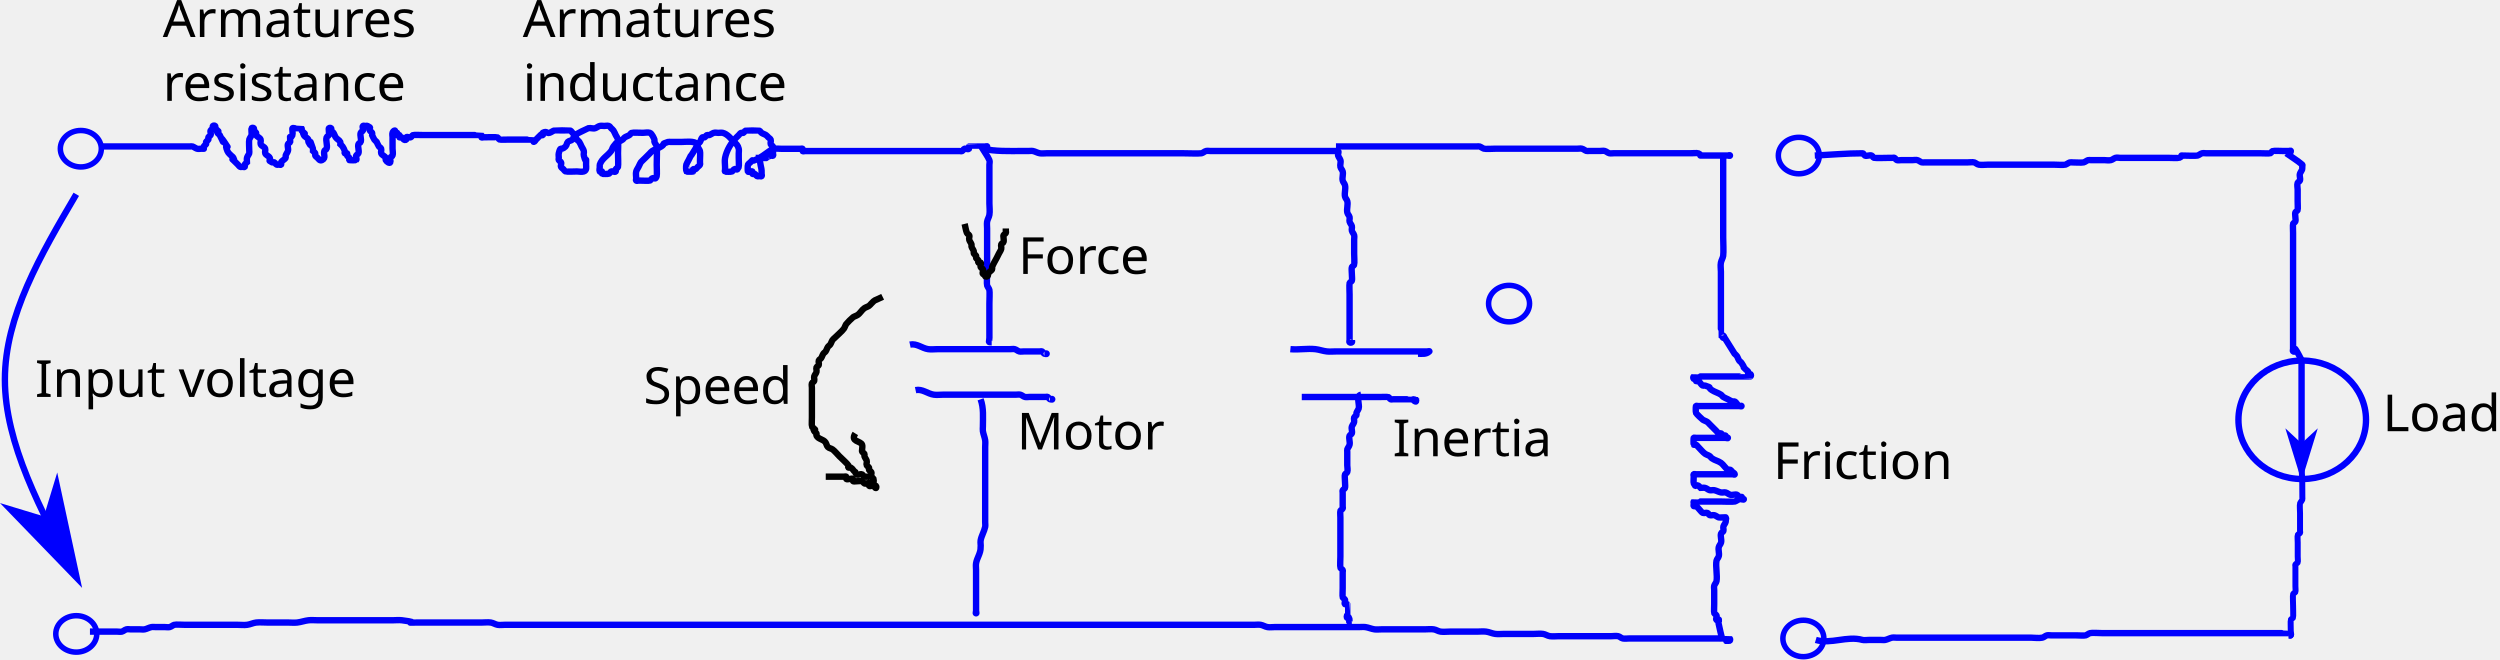
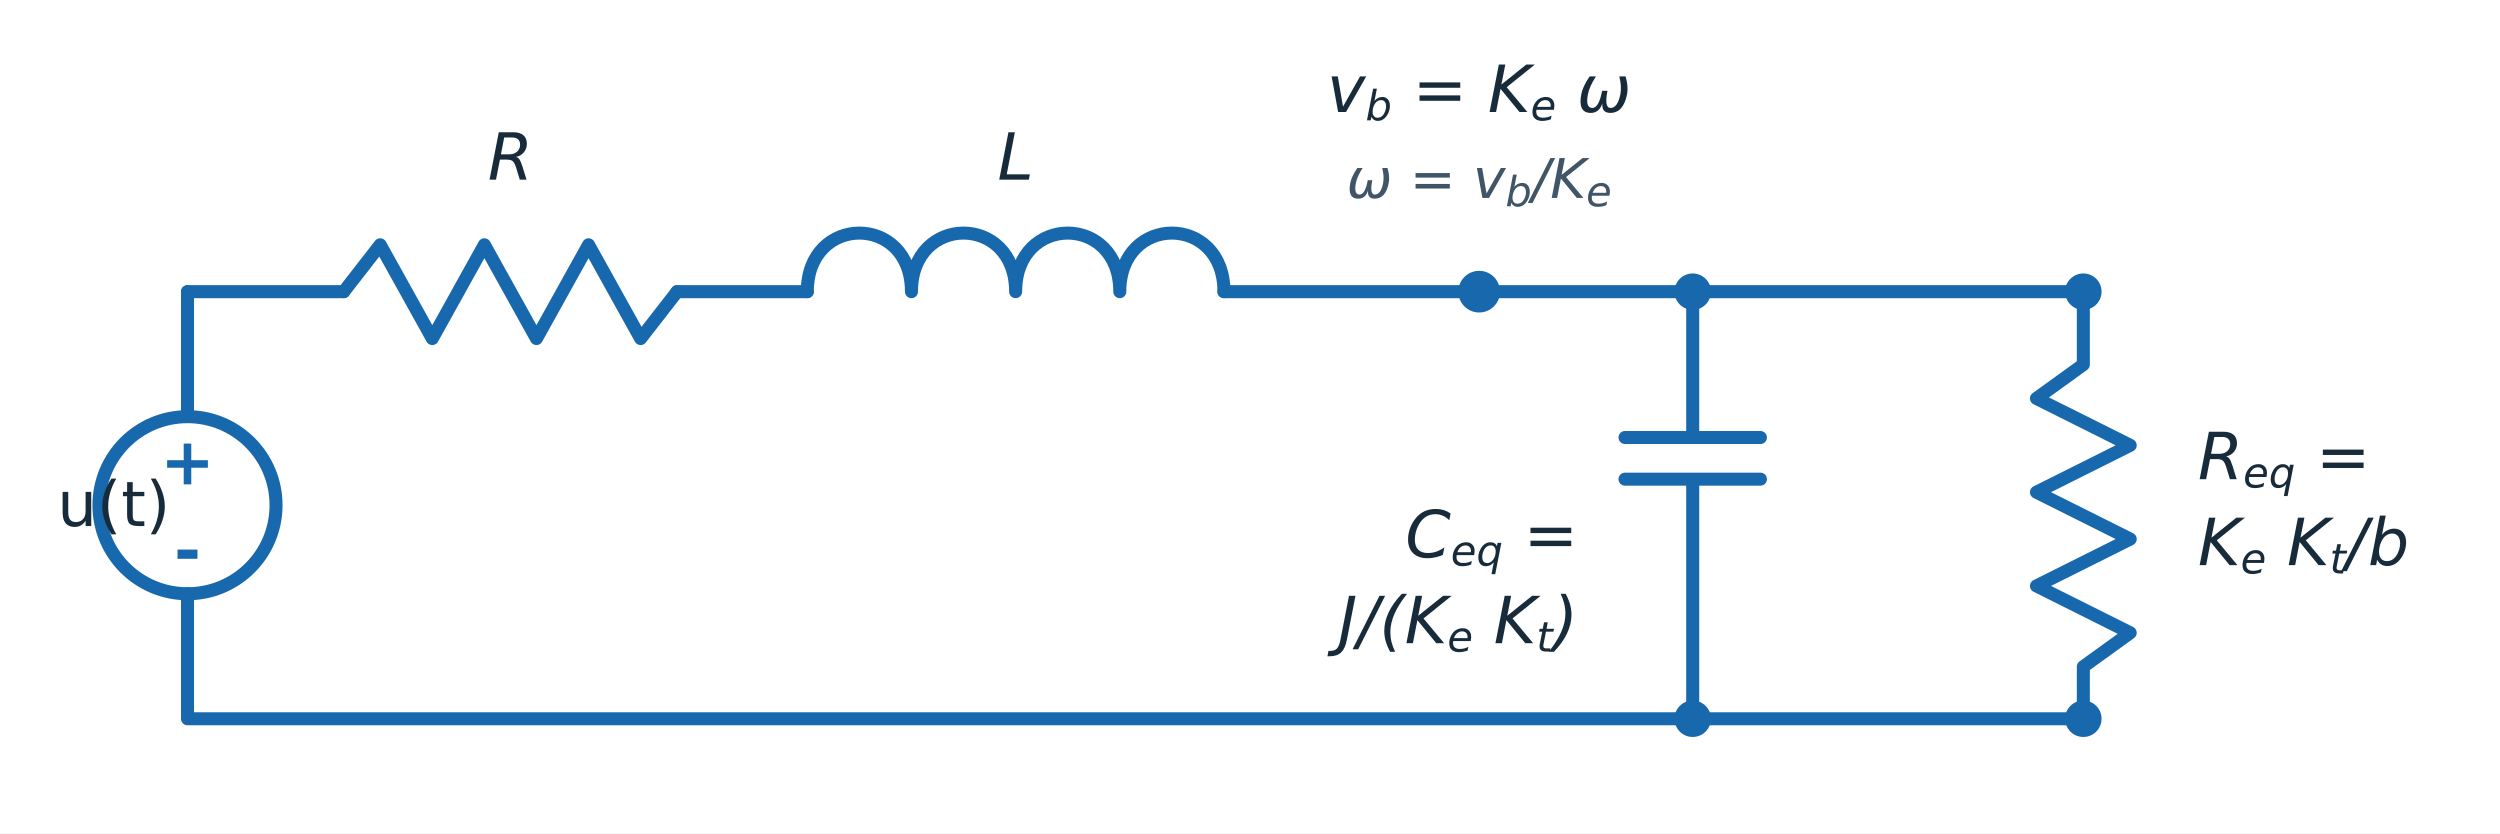
- <svg xmlns="http://www.w3.org/2000/svg" width="103.707mm" height="27.356mm" viewBox="0 0 103.707 27.356" version="1.1" id="svg8">
-   <defs id="defs2">
-     <marker orient="auto" refY="0" refX="0" id="Arrow1Mend" style="overflow:visible">
-       <path id="path8194" d="M 0,0 5,-5 -12.5,0 5,5 Z" style="fill:#0000fe;fill-opacity:1;fill-rule:evenodd;stroke:#0000fe;stroke-width:1pt;stroke-opacity:1" transform="matrix(-0.4,0,0,-0.4,-4,0)" />
-     </marker>
-     <marker style="overflow:visible" id="marker8948" refX="0" refY="0" orient="auto">
-       <path transform="matrix(-0.8,0,0,-0.8,-10,0)" style="fill:#0000fe;fill-opacity:1;fill-rule:evenodd;stroke:#0000fe;stroke-width:1pt;stroke-opacity:1" d="M 0,0 5,-5 -12.5,0 5,5 Z" id="path8946" />
-     </marker>
-     <marker orient="auto" refY="0" refX="0" id="Arrow1Lend" style="overflow:visible">
-       <path id="path8188" d="M 0,0 5,-5 -12.5,0 5,5 Z" style="fill:#0000fe;fill-opacity:1;fill-rule:evenodd;stroke:#0000fe;stroke-width:1pt;stroke-opacity:1" transform="matrix(-0.8,0,0,-0.8,-10,0)" />
-     </marker>
-     <clipPath id="clipPath833" clipPathUnits="userSpaceOnUse">
-       <path id="path831" d="M 0,0 H 595 V 841 H 0 Z" />
-     </clipPath>
+ <svg xmlns="http://www.w3.org/2000/svg" width="144mm" height="48mm" viewBox="0 0 960 320" version="1.1">
+   <defs>
+     <style>
+       .background { fill: #ffffff; }
+       .circuit {
+         fill: none;
+         stroke: #1768ac;
+         stroke-width: 5;
+         stroke-linecap: round;
+         stroke-linejoin: round;
+       }
+       .terminal {
+         fill: #ffffff;
+         stroke: #1768ac;
+         stroke-width: 5;
+       }
+       .junction { fill: #1768ac; }
+       .label {
+         fill: #172b3a;
+         font-family: "DejaVu Sans", "Liberation Sans", sans-serif;
+         font-size: 24px;
+         font-weight: 500;
+       }
+       .component-label {
+         fill: #172b3a;
+         font-family: "DejaVu Sans", "Liberation Sans", sans-serif;
+         font-size: 25px;
+         font-style: italic;
+         font-weight: 500;
+       }
+       .relation {
+         fill: #405568;
+         font-family: "DejaVu Sans", "Liberation Sans", sans-serif;
+         font-size: 21px;
+         font-style: italic;
+       }
+       .subscript { font-size: 16px; }
+       .polarity {
+         fill: #1768ac;
+         font-family: "DejaVu Sans", "Liberation Sans", sans-serif;
+         font-size: 25px;
+         font-weight: 600;
+       }
+     </style>
  </defs>
-   <g id="layer1" transform="translate(-75.36098,-57.80855)">
-     <path style="fill:none;stroke:#0000fa;stroke-width:0.265px;stroke-linecap:butt;stroke-linejoin:miter;stroke-opacity:1" d="m 79.469,63.883 c 0.945,0 1.89,0 2.835,0 0.252,0 0.504,0 0.756,0 0.063,0 0.126,0 0.189,0 0.032,0 0.065,-0.01 0.094,0 0.067,0.022 0.122,0.072 0.189,0.094 0.06,0.02 0.126,0 0.189,0 0.189,0 0.032,0.032 0.094,-0.094 0.02,-0.04 0.075,-0.055 0.095,-0.095 0.014,-0.028 -0.014,-0.066 0,-0.094 0.02,-0.04 0.075,-0.055 0.094,-0.094 0.014,-0.028 -0.014,-0.066 0,-0.095 0.02,-0.04 0.075,-0.055 0.094,-0.094 0.028,-0.056 -0.028,-0.133 0,-0.189 0.02,-0.04 0.075,-0.055 0.095,-0.095 0.014,-0.028 -0.022,-0.072 0,-0.094 0.022,-0.022 0.072,-0.022 0.094,0 0.022,0.022 -0.014,0.066 0,0.094 0.313,0.313 -0.045,-0.089 0.094,0.189 0.02,0.04 0.07,0.057 0.094,0.094 0.343,0.685 -0.1,-0.149 0.189,0.283 0.318,0.477 7.93e-4,0.002 0.094,0.283 0.057,0.172 0.081,0.175 0.189,0.283 0.032,0.032 0.075,0.055 0.094,0.094 0.139,0.278 -0.219,-0.124 0.094,0.189 0.032,0.032 0.063,0.063 0.095,0.094 0.032,0.032 0.055,0.075 0.094,0.094 0.028,0.014 0.063,0 0.094,0 0.032,0 0.072,0.022 0.095,0 0.022,-0.022 -0.014,-0.066 0,-0.094 0.02,-0.04 0.063,-0.063 0.094,-0.094 0,-0.063 -0.015,-0.128 0,-0.189 0.017,-0.068 0.072,-0.122 0.094,-0.189 0.01,-0.03 0,-0.063 0,-0.094 0,-0.077 -0.02,-0.411 0,-0.472 0.022,-0.067 0.072,-0.122 0.094,-0.189 0.012,-0.037 -0.015,-0.269 0,-0.283 0.022,-0.022 0.072,-0.022 0.095,0 0.022,0.022 -0.014,0.066 0,0.095 0.02,0.04 0.075,0.055 0.094,0.094 0.014,0.028 -0.014,0.066 0,0.094 0.04,0.08 0.161,0.104 0.189,0.189 0.02,0.06 -0.02,0.129 0,0.189 0.028,0.085 0.161,0.104 0.189,0.189 0.02,0.06 -0.02,0.129 0,0.189 0.028,0.085 0.149,0.109 0.189,0.189 0.065,0.13 -0.114,0.085 0.094,0.189 0.028,0.014 0.066,-0.014 0.094,0 0.04,0.02 0.055,0.075 0.095,0.094 0.028,0.014 0.063,0 0.094,0 0.032,0 0.072,0.022 0.094,0 0.022,-0.022 -0.014,-0.066 0,-0.094 0.04,-0.08 0.149,-0.109 0.189,-0.189 0.014,-0.028 -0.01,-0.065 0,-0.094 0.022,-0.067 0.072,-0.122 0.094,-0.189 0.03,-0.09 -0.03,-0.194 0,-0.283 0.014,-0.042 0.08,-0.052 0.094,-0.094 0,-0.43 -0.045,-0.005 0.095,-0.283 0.019,-0.037 -0.019,-0.264 0,-0.283 0.022,-0.022 0.063,0 0.094,0 0.023,0 0.28,-0.003 0.283,0 0.022,0.022 -0.014,0.066 0,0.095 0.313,0.313 -0.045,-0.089 0.094,0.189 0.04,0.08 0.149,0.109 0.189,0.189 0.014,0.028 -0.014,0.066 0,0.094 0.216,0.432 -0.039,-0.401 0.189,0.283 0.01,0.03 0,0.063 0,0.094 0.032,0.032 0.075,0.055 0.094,0.094 0.014,0.028 -0.014,0.066 0,0.095 0.02,0.04 0.063,0.063 0.095,0.094 0.051,0.051 0.096,0.141 0.189,0.094 0.18,-0.09 0.046,-0.231 0.095,-0.378 0.014,-0.042 0.08,-0.052 0.094,-0.094 0.047,-0.142 -0.047,-0.331 0,-0.472 0.014,-0.042 0.075,-0.055 0.094,-0.094 0.019,-0.037 -0.019,-0.264 0,-0.283 0.022,-0.022 0.072,-0.022 0.094,0 0.022,0.022 -0.014,0.066 0,0.095 0.02,0.04 0.07,0.057 0.095,0.094 0.039,0.059 0.055,0.13 0.094,0.189 0.049,0.074 0.149,0.109 0.189,0.189 0.014,0.028 0,0.063 0,0.094 0.032,0.032 0.07,0.057 0.094,0.095 0.039,0.059 0.072,0.122 0.094,0.189 0.01,0.03 -0.022,0.072 0,0.094 0.022,0.022 0.072,-0.022 0.094,0 0.022,0.022 -0.014,0.066 0,0.095 0.02,0.04 0.075,0.055 0.095,0.094 0.014,0.028 -0.022,0.072 0,0.094 0.009,0.009 0.274,0.009 0.283,0 0.045,-0.045 -0.028,-0.133 0,-0.189 0.02,-0.04 0.08,-0.052 0.094,-0.095 0.04,-0.12 -0.04,-0.258 0,-0.378 0.014,-0.042 0.08,-0.052 0.094,-0.094 0.04,-0.12 -0.04,-0.258 0,-0.378 0.014,-0.042 0.075,-0.055 0.094,-0.094 0.028,-0.056 -0.045,-0.144 0,-0.189 0.022,-0.022 0.063,0 0.095,0 0.032,0 0.066,-0.014 0.094,0 0.209,0.104 0.029,0.059 0.094,0.189 0.02,0.04 0.075,0.055 0.095,0.094 0.014,0.028 0,0.063 0,0.094 0.032,0.063 0.055,0.13 0.094,0.189 0.025,0.037 0.063,0.063 0.094,0.094 0.032,0.063 0.055,0.13 0.094,0.189 0.025,0.037 0.08,0.052 0.095,0.094 0.02,0.06 -0.02,0.129 0,0.189 0.028,0.085 0.149,0.109 0.189,0.189 0.014,0.028 -0.014,0.066 0,0.094 0.032,0.063 0.157,0.157 0.189,0.095 0.028,-0.056 -0.02,-0.129 0,-0.189 0.014,-0.042 0.08,-0.052 0.094,-0.094 0.03,-0.09 0,-0.189 0,-0.283 0,-0.157 0,-0.315 0,-0.472 0,-0.063 -0.02,-0.129 0,-0.189 0.014,-0.042 0.05,-0.094 0.094,-0.094 0.032,0 -0.022,0.072 0,0.094 0.022,0.022 0.072,-0.022 0.095,0 0.022,0.022 -0.022,0.072 0,0.094 0.022,0.022 0.072,-0.022 0.094,0 0.022,0.022 -0.022,0.072 0,0.094 0.022,0.022 0.066,-0.014 0.094,0 0.025,0.012 0.115,0.168 0.189,0.095 0.022,-0.022 -0.022,-0.072 0,-0.095 0.045,-0.045 0.133,0.028 0.189,0 0.04,-0.02 0.055,-0.075 0.095,-0.094 0.021,-0.011 0.356,0 0.378,0 0.22,0 0.441,0 0.661,0 0.504,0 1.008,0 1.512,0 0.023,0 0.28,-0.003 0.283,0 0.022,0.022 -0.022,0.072 0,0.094 0.022,0.022 0.063,0 0.095,0 0.067,0 0.543,-0.012 0.567,0 0.04,0.02 0.055,0.075 0.095,0.095 0.025,0.012 0.329,0 0.378,0 0.252,0 0.504,0 0.756,0 0.023,0 0.28,-0.003 0.283,0 0.022,0.022 -0.032,0.094 0,0.094 0.045,0 0.063,-0.063 0.094,-0.094 0.032,-0.032 0.063,-0.063 0.094,-0.095 0.032,-0.032 0.063,-0.063 0.095,-0.094 0.032,0 0.072,0.022 0.094,0 0.022,-0.022 -0.028,-0.08 0,-0.094 0.189,-0.094 0.142,0.047 0.283,0 0.067,-0.022 0.122,-0.072 0.189,-0.094 0.008,-0.003 0.64,-0.007 0.661,0 0.042,0.014 0.063,0.063 0.095,0.094 0.032,0.032 0.07,0.057 0.094,0.094 0.039,0.059 0.055,0.13 0.094,0.189 0.025,0.037 0.07,0.057 0.095,0.094 0.039,0.059 0.063,0.126 0.094,0.189 0.032,0.063 0.077,0.121 0.094,0.189 0.015,0.061 -0.015,0.128 0,0.189 0.123,0.491 0.094,-0.101 0.094,0.378 0,0.1 0.04,0.239 -0.094,0.283 -0.09,0.03 -0.189,0 -0.283,0 -0.054,0 -0.438,0.017 -0.472,0 -0.04,-0.02 -0.063,-0.063 -0.094,-0.095 -0.032,-0.032 -0.075,-0.055 -0.095,-0.094 -0.028,-0.056 0.028,-0.133 0,-0.189 -0.02,-0.04 -0.075,-0.055 -0.094,-0.095 -0.014,-0.028 0,-0.063 0,-0.094 0,-0.063 -0.015,-0.128 0,-0.189 0.084,-0.336 0.073,-0.073 0.283,-0.283 0.05,-0.05 0.045,-0.139 0.094,-0.189 0.05,-0.05 0.139,-0.045 0.189,-0.094 0.05,-0.05 0.045,-0.139 0.094,-0.189 0.019,-0.019 0.533,-0.275 0.567,-0.283 0.092,-0.023 0.194,0.03 0.283,0 0.067,-0.022 0.121,-0.077 0.189,-0.094 0.061,-0.015 0.126,0 0.189,0 0.063,0 0.129,-0.02 0.189,0 0.042,0.014 0.063,0.063 0.095,0.094 0.032,0.032 0.07,0.057 0.095,0.095 0.039,0.059 0.063,0.126 0.095,0.189 0.032,0.063 0.077,0.121 0.095,0.189 0.019,0.074 0,0.469 0,0.567 0,0.08 0.017,0.515 0,0.567 -0.014,0.042 -0.075,0.055 -0.095,0.094 -0.014,0.028 0.022,0.072 0,0.095 -0.044,0.045 -0.133,-0.028 -0.189,0 -0.04,0.02 -0.055,0.075 -0.095,0.094 -0.019,0.01 -0.27,0.013 -0.283,0 -0.022,-0.022 0.022,-0.072 0,-0.094 -0.022,-0.022 -0.08,0.028 -0.095,0 -0.028,-0.056 0,-0.126 0,-0.189 0,-0.032 -0.01,-0.065 0,-0.094 0.086,-0.259 0.318,-0.361 0.472,-0.567 0.042,-0.056 0.052,-0.133 0.095,-0.189 0.204,-0.272 0.137,-0.123 0.378,-0.283 0.037,-0.025 0.057,-0.07 0.095,-0.095 0.059,-0.039 0.13,-0.055 0.189,-0.094 0.037,-0.025 0.055,-0.075 0.095,-0.094 0.03,-0.015 0.388,0 0.472,0 0.095,0 0.194,-0.03 0.283,0 0.081,0.027 0.175,0.24 0.189,0.283 0.01,0.03 -0.01,0.065 0,0.094 0.022,0.067 0.081,0.12 0.095,0.189 0.018,0.092 0,0.644 0,0.756 0,0.053 0.014,0.429 0,0.472 -0.063,0.188 -0.088,0.044 -0.189,0.095 -0.04,0.02 -0.055,0.075 -0.095,0.094 -0.029,0.014 -0.313,0 -0.378,0 -0.032,0 -0.063,0 -0.095,0 -0.032,0 -0.072,0.022 -0.095,0 -0.022,-0.022 0,-0.063 0,-0.094 0,-0.095 -0.023,-0.192 0,-0.283 0.017,-0.068 0.063,-0.126 0.095,-0.189 0.134,-0.269 0.045,-0.139 0.283,-0.378 0.063,-0.063 0.126,-0.126 0.189,-0.189 0.032,-0.032 0.057,-0.07 0.095,-0.094 0.117,-0.078 0.261,-0.111 0.378,-0.189 0.216,-0.144 -0.059,-0.075 0.283,-0.189 0.03,-0.01 0.063,0 0.095,0 0.157,0 0.315,0 0.472,0 0.186,0 0.513,-0.054 0.661,0.094 0.022,0.022 -0.01,0.065 0,0.095 0.022,0.067 0.072,0.122 0.095,0.189 0.018,0.055 0,0.296 0,0.378 0,0.032 0,0.063 0,0.095 0,0.032 0.014,0.066 0,0.094 -0.02,0.04 -0.063,0.063 -0.095,0.094 -0.032,0.032 -0.055,0.075 -0.095,0.094 -0.028,0.014 -0.072,-0.022 -0.095,0 -0.022,0.022 0.022,0.072 0,0.095 -0.009,0.009 -0.274,0.009 -0.283,0 -0.008,-0.008 -0.016,-0.237 0,-0.283 0.022,-0.067 0.063,-0.126 0.095,-0.189 0.216,-0.432 -0.059,0.098 0.283,-0.472 0.036,-0.06 0.055,-0.13 0.095,-0.189 0.025,-0.037 0.07,-0.057 0.095,-0.094 0.039,-0.059 0.045,-0.139 0.095,-0.189 0.022,-0.022 0.066,0.014 0.095,0 0.04,-0.02 0.055,-0.075 0.095,-0.094 0.028,-0.014 0.065,0.01 0.095,0 0.067,-0.022 0.122,-0.072 0.189,-0.094 0.06,-0.02 0.126,0 0.189,0 0.063,0 0.128,-0.015 0.189,0 0.195,0.049 0.34,0.245 0.472,0.378 0.096,0.096 0.151,0.131 0.189,0.283 0.015,0.061 0,0.126 0,0.189 0,0.063 0,0.126 0,0.189 0,0.065 0.014,0.349 0,0.378 -0.104,0.209 -0.059,0.029 -0.189,0.094 -0.04,0.02 -0.055,0.075 -0.095,0.095 -0.019,0.01 -0.27,0.013 -0.283,0 -0.022,-0.022 0,-0.063 0,-0.095 0,-0.032 0,-0.063 0,-0.094 0,-0.126 -0.025,-0.254 0,-0.378 0.063,-0.313 0.25,-0.628 0.472,-0.85 0.032,-0.032 0.063,-0.063 0.095,-0.094 0.032,-0.032 0.055,-0.075 0.095,-0.094 0.028,-0.014 0.066,0.014 0.095,0 0.04,-0.02 0.052,-0.08 0.095,-0.094 0.018,-0.006 0.549,-0.006 0.567,0 0.042,0.014 0.057,0.07 0.095,0.094 0.059,0.039 0.13,0.055 0.189,0.094 0.037,0.025 0.063,0.063 0.095,0.094 0.032,0.032 0.08,0.052 0.095,0.095 0.02,0.06 -0.02,0.129 0,0.189 0.014,0.042 0.075,0.055 0.095,0.095 0.014,0.029 0,0.241 0,0.283 0,0.032 0.022,0.072 0,0.095 -0.022,0.022 -0.065,-0.01 -0.095,0 -0.41,0.137 0.065,0.094 -0.472,0.094 0.1,0.598 0.095,0.375 0.095,0.661 0,0.032 0.022,0.072 0,0.094 -0.022,0.022 -0.063,0 -0.095,0 -0.032,0 -0.066,0.014 -0.095,0 -0.04,-0.02 -0.055,-0.075 -0.095,-0.094 -0.028,-0.014 -0.072,0.022 -0.095,0 -0.022,-0.022 0.022,-0.072 0,-0.094 -0.045,-0.045 -0.144,0.045 -0.189,0 -0.013,-0.013 -0.01,-0.264 0,-0.283 0.02,-0.04 0.063,-0.063 0.095,-0.095 0.238,-0.238 -0.111,0.083 0.378,-0.189 0.199,-0.11 0.37,-0.265 0.567,-0.378 0.035,-0.02 0.321,0 0.378,0 0.252,0 0.504,0 0.756,0 0.032,0 0.072,-0.022 0.095,0 0.022,0.022 -0.022,0.072 0,0.094 0.022,0.022 0.063,0 0.095,0 0.032,0 0.063,0 0.095,0 1.417,0 2.835,0 4.252,0 0.504,0 1.008,0 1.512,0 0.157,0 0.315,0 0.472,0 0.032,0 0.063,0 0.095,0 0.032,0 0.066,0.014 0.095,0 0.04,-0.02 0.055,-0.075 0.095,-0.094 0.056,-0.028 0.144,0.045 0.189,0 0.022,-0.022 -0.022,-0.072 0,-0.094 0.004,-0.004 0.428,0 0.472,0 0.063,0 0.126,0 0.189,0 0.032,0 0.095,-0.032 0.095,0 0,0.032 -0.066,-0.014 -0.095,0 -0.04,0.02 -0.063,0.063 -0.095,0.094 0.095,0.157 0.211,0.304 0.283,0.472 0.025,0.058 0,0.126 0,0.189 0,0.189 0,0.378 0,0.567 0,0.346 0,0.693 0,1.039 0,0.157 0.026,0.317 0,0.472 -0.016,0.098 -0.078,0.185 -0.095,0.283 -0.015,0.093 0,0.189 0,0.283 0,0.22 0,0.441 0,0.661 0,0.409 0,0.819 0,1.228 0,0.077 -0.02,0.411 0,0.472 0.022,0.067 0.077,0.121 0.095,0.189 0.018,0.074 0,0.457 0,0.567 0,0.472 0,0.945 0,1.417 0,0.166 -0.078,0.189 0.095,0.189" id="path8073" />
-     <path style="fill:none;stroke:#0000ff;stroke-width:0.265px;stroke-linecap:butt;stroke-linejoin:miter;stroke-opacity:1" d="m 113.109,72.104 c 0.282,-0.061 0.499,0.152 0.756,0.189 0.125,0.018 0.252,0 0.378,0 0.913,0 1.827,0 2.74,0 0.095,0 0.189,0 0.283,0 0.063,0 0.128,-0.015 0.189,0 0.068,0.017 0.121,0.077 0.189,0.094 0.061,0.015 0.126,0 0.189,0 0.157,0 0.315,0 0.472,0 0.063,0 0.126,0 0.189,0 0.032,0 0.066,-0.014 0.095,0 0.04,0.02 0.055,0.075 0.095,0.095 0.028,0.014 0.095,-0.032 0.095,0 0,0.032 -0.063,0 -0.095,0" id="path8075" />
-     <path style="fill:none;stroke:#0000fa;stroke-width:0.265px;stroke-linecap:butt;stroke-linejoin:miter;stroke-opacity:1" d="m 116.039,74.372 c 0.135,0.369 0.095,0.75 0.095,1.134 0,0.063 -0.01,0.127 0,0.189 0.021,0.128 0.076,0.249 0.095,0.378 0.013,0.094 0,0.189 0,0.283 0,0.126 0,0.252 0,0.378 0,0.661 0,1.323 0,1.984 0,0.252 0,0.504 0,0.756 0,0.063 0.012,0.127 0,0.189 -0.039,0.195 -0.156,0.37 -0.189,0.567 -0.015,0.093 0.013,0.19 0,0.283 0.009,0.239 -0.151,0.435 -0.189,0.661 -0.015,0.093 0,0.189 0,0.283 0,0.346 0,0.693 0,1.039 0,0.157 0,0.315 0,0.472 0,0.063 0,0.126 0,0.189 0,0.032 0.032,0.094 0,0.094 -0.032,0 0,-0.063 0,-0.094 0,-0.032 0,-0.063 0,-0.094" id="path8079" />
-     <path style="fill:none;stroke:#0000fa;stroke-width:0.265px;stroke-linecap:butt;stroke-linejoin:miter;stroke-opacity:1" d="m 116.133,63.978 c 0.534,0.118 1.067,0.095 1.606,0.095 0.095,0 0.189,0 0.283,0 0.063,0 0.127,-0.012 0.189,0 0.098,0.02 0.185,0.078 0.283,0.094 0.093,0.016 0.189,0 0.283,0 0.095,0 0.189,0 0.283,0 0.346,0 0.693,0 1.039,0 0.976,0 1.953,0 2.929,0 0.472,0 0.945,0 1.417,0 0.112,0 0.664,0.018 0.756,0 0.069,-0.014 0.121,-0.077 0.189,-0.094 0.061,-0.015 0.126,0 0.189,0 0.063,0 0.126,0 0.189,0 0.189,0 0.378,0 0.567,0 0.661,0 1.323,0 1.984,0 0.724,0 1.449,0 2.173,0 0.095,0 0.189,0 0.283,0 0.032,0 0.072,-0.022 0.095,0 0.044,0.045 -0.02,0.129 0,0.189 0.022,0.067 0.072,0.122 0.095,0.189 0.03,0.09 -0.023,0.192 0,0.283 0.017,0.068 0.077,0.121 0.095,0.189 0.031,0.122 -0.031,0.256 0,0.378 0.017,0.068 0.077,0.121 0.095,0.189 0.038,0.153 -0.031,0.318 0,0.472 0.014,0.069 0.077,0.121 0.095,0.189 0.038,0.153 -0.031,0.318 0,0.472 0.014,0.069 0.077,0.121 0.095,0.189 0.015,0.061 -0.015,0.128 0,0.189 0.017,0.068 0.077,0.121 0.095,0.189 0.015,0.061 -0.015,0.128 0,0.189 0.017,0.068 0.077,0.121 0.095,0.189 0.015,0.061 0,0.126 0,0.189 0,0.189 0,0.378 0,0.567 0,0.037 0.02,0.432 0,0.472 -0.02,0.04 -0.075,0.055 -0.095,0.095 -0.03,0.061 0.029,0.508 0,0.567 -0.02,0.04 -0.08,0.052 -0.095,0.095 -0.014,0.043 0,0.42 0,0.472 0,0.378 0,0.756 0,1.134 0,0.22 0,0.441 0,0.661 0,0.032 0,0.063 0,0.094 0,0.032 -0.022,0.072 0,0.094 0.022,0.022 0.072,0.022 0.095,0 0.022,-0.022 0,-0.063 0,-0.094" id="path8081" />
-     <path style="fill:none;stroke:#0000ff;stroke-width:0.265px;stroke-linecap:butt;stroke-linejoin:miter;stroke-opacity:1" d="m 128.89,72.293 c 0.343,0.033 0.697,-0.038 1.039,0 0.16,0.018 0.313,0.077 0.472,0.094 0.125,0.014 0.252,0 0.378,0 0.157,0 0.315,0 0.472,0 0.819,0 1.638,0 2.457,0 0.252,0 0.504,0 0.756,0 0.032,0 0.063,0 0.095,0 0.032,0 0.117,-0.022 0.095,0 -0.13,0.13 -0.312,0.095 -0.472,0.095" id="path8083" />
-     <path style="fill:none;stroke:#0000fa;stroke-width:0.265px;stroke-linecap:butt;stroke-linejoin:miter;stroke-opacity:1" d="m 129.362,74.278 c 0.882,0 1.764,0 2.646,0 0.189,0 0.378,0 0.567,0 0.022,0 0.357,-0.011 0.378,0 0.04,0.02 0.055,0.075 0.095,0.094 0.028,0.014 0.063,0 0.095,0 0.032,0 0.063,0 0.095,0 0.157,0 0.315,0 0.472,0 0.035,0 0.374,-0.004 0.378,0 0.022,0.022 0.032,0.095 0,0.095 -0.044,0 -0.139,-0.095 -0.095,-0.095 0.07,0 0.126,0.063 0.189,0.095" id="path8087" />
-     <path style="fill:none;stroke:#0000fa;stroke-width:0.265px;stroke-linecap:butt;stroke-linejoin:miter;stroke-opacity:1" d="m 113.341,73.992 c 0.282,-0.061 0.499,0.152 0.756,0.189 0.125,0.018 0.252,0 0.378,0 0.913,0 1.827,0 2.74,0 0.095,0 0.189,0 0.283,0 0.063,0 0.128,-0.015 0.189,0 0.068,0.017 0.121,0.077 0.189,0.094 0.061,0.015 0.126,0 0.189,0 0.157,0 0.315,0 0.472,0 0.063,0 0.126,0 0.189,0 0.032,0 0.066,-0.014 0.095,0 0.04,0.02 0.055,0.075 0.095,0.095 0.028,0.014 0.095,-0.032 0.095,0 0,0.032 -0.063,0 -0.095,0" id="path8075-4" />
-     <path style="fill:none;stroke:#0000fa;stroke-width:0.265px;stroke-linecap:butt;stroke-linejoin:miter;stroke-opacity:1" d="m 130.78,63.883 c 1.039,0 2.079,0 3.118,0 0.63,0 1.26,0 1.89,0 0.22,0 0.441,0 0.661,0 0.063,0 0.126,0 0.189,0 0.032,0 0.065,-0.01 0.095,0 0.067,0.022 0.122,0.072 0.189,0.094 0.061,0.02 0.395,0 0.472,0 0.346,0 0.693,0 1.039,0 0.567,0 1.134,0 1.701,0 0.22,0 0.441,0 0.661,0 0.063,0 0.128,-0.015 0.189,0 0.068,0.017 0.122,0.072 0.189,0.094 0.03,0.01 0.063,0 0.095,0 0.157,0 0.315,0 0.472,0 0.063,0 0.128,-0.015 0.189,0 0.068,0.017 0.121,0.077 0.189,0.094 0.061,0.015 0.126,0 0.189,0 0.063,0 0.126,0 0.189,0 0.189,0 0.378,0 0.567,0 0.63,0 1.26,0 1.89,0 0.189,0 0.378,0 0.567,0 0.043,0 0.255,-0.014 0.283,0 0.234,0.117 -0.033,0.095 0.189,0.095 0.283,0 0.567,0 0.85,0 0.063,0 0.126,0 0.189,0 0.032,0 0.095,-0.032 0.095,0 0,0.032 -0.063,0 -0.095,0 -0.063,0 -0.126,0 -0.189,0" id="path8106" />
-     <path style="fill:none;stroke:#0000ff;stroke-width:0.265px;stroke-linecap:butt;stroke-linejoin:miter;stroke-opacity:1" d="m 146.844,64.261 c -1e-5,0.504 -1e-5,1.008 -1e-5,1.512 0,0.63 0,1.26 0,1.89 0,0.143 0.021,0.629 0,0.756 -0.016,0.098 -0.075,0.186 -0.095,0.283 -0.025,0.124 0,0.252 0,0.378 0,0.315 0,0.63 0,0.945 0,0.472 0,0.945 0,1.417 0,0.023 -0.003,0.28 0,0.283 0.022,0.022 0.072,-0.022 0.095,0 0.022,0.022 0.032,0.095 0,0.095 -0.032,0 0,-0.063 0,-0.095" id="path8108" />
-     <path style="fill:none;stroke:#0000fa;stroke-width:0.265px;stroke-linecap:butt;stroke-linejoin:miter;stroke-opacity:1" d="m 146.844,71.726 c 0.157,0.252 0.315,0.504 0.472,0.756 0.032,0.032 0.07,0.057 0.095,0.094 0.039,0.059 0.055,0.13 0.095,0.189 0.025,0.037 0.07,0.057 0.095,0.095 0.229,0.343 -0.028,0.067 0.189,0.283 0.032,0.032 0.075,0.055 0.095,0.094 0.014,0.028 -0.022,0.072 0,0.094 0.022,0.022 0.072,-0.022 0.095,0 0.022,0.022 0.022,0.072 0,0.094 -0.004,0.004 -0.343,0 -0.378,0 -0.567,0 -1.134,0 -1.701,0 -0.023,0 -0.28,-0.003 -0.283,0 -0.022,0.022 -0.022,0.072 0,0.095 0.022,0.022 0.072,-0.022 0.095,0 0.022,0.022 -0.022,0.072 0,0.094 0.022,0.022 0.066,-0.014 0.095,0 0.08,0.04 0.109,0.149 0.189,0.189 0.028,0.014 0.065,-0.01 0.095,0 0.343,0.114 0.067,0.045 0.283,0.189 0.117,0.078 0.261,0.111 0.378,0.189 0.037,0.025 0.057,0.07 0.095,0.094 0.059,0.039 0.126,0.063 0.189,0.094 0.063,0.032 0.122,0.072 0.189,0.095 0.03,0.01 0.066,-0.014 0.095,0 0.08,0.04 0.109,0.149 0.189,0.189 0.028,0.014 0.095,-0.032 0.095,0 0,0.032 -0.063,0 -0.095,0 -0.126,0 -0.252,0 -0.378,0 -0.409,0 -0.819,0 -1.228,0 -0.032,0 -0.063,0 -0.095,0 -0.032,0 -0.072,-0.022 -0.095,0 -0.013,0.013 -0.01,0.264 0,0.283 0.019,0.039 0.243,0.257 0.283,0.283 0.059,0.039 0.13,0.055 0.189,0.094 0.037,0.025 0.063,0.063 0.095,0.094 0.095,0.095 0.189,0.189 0.283,0.283 0.032,0.032 0.055,0.075 0.095,0.095 0.028,0.014 0.066,-0.014 0.095,0 0.04,0.02 0.055,0.075 0.095,0.094 0.028,0.014 0.072,-0.022 0.095,0 0.022,0.022 -0.022,0.072 0,0.094 0.022,0.022 0.095,-0.032 0.095,0 0,0.032 -0.063,0 -0.095,0 -0.063,0 -0.126,0 -0.189,0 -0.315,0 -0.63,0 -0.945,0 -0.032,0 -0.063,0 -0.095,0 -0.032,0 -0.072,-0.022 -0.095,0 -0.009,0.009 -0.009,0.274 0,0.283 0.022,0.022 0.066,-0.014 0.095,0 0.04,0.02 0.063,0.063 0.095,0.094 0.074,0.074 0.202,0.229 0.283,0.283 0.059,0.039 0.13,0.055 0.189,0.094 0.037,0.025 0.057,0.07 0.095,0.095 0.145,0.097 0.233,0.092 0.378,0.189 0.086,0.057 0.2,0.242 0.283,0.283 0.028,0.014 0.066,-0.014 0.095,0 0.04,0.02 0.063,0.063 0.095,0.094 0.032,0.032 0.095,0.05 0.095,0.095 0,0.032 -0.063,0 -0.095,0 -0.095,0 -0.189,0 -0.283,0 -0.378,0 -0.756,0 -1.134,0 -0.032,0 -0.063,0 -0.095,0 -0.032,0 -0.072,-0.022 -0.095,0 -0.022,0.022 0,0.063 0,0.094 0,0.043 -0.014,0.255 0,0.283 0.104,0.209 0.059,0.029 0.189,0.094 0.04,0.02 0.063,0.063 0.095,0.094 0.063,0 0.128,-0.015 0.189,0 0.068,0.017 0.121,0.077 0.189,0.095 0.061,0.015 0.127,-0.012 0.189,0 0.098,0.02 0.186,0.075 0.283,0.094 0.062,0.012 0.128,-0.015 0.189,0 0.068,0.017 0.122,0.072 0.189,0.094 0.085,0.028 0.198,-0.028 0.283,0 0.042,0.014 0.055,0.075 0.095,0.095 0.252,0 -0.032,-0.032 0.095,0.094 0.022,0.022 0.095,-0.032 0.095,0 0,0.04 -0.115,-0.025 -0.189,0 -0.067,0.022 -0.122,0.072 -0.189,0.094 -0.048,0.016 -0.542,0 -0.567,0 -0.283,0 -0.567,0 -0.85,0 -0.023,0 -0.28,-0.003 -0.283,0 -0.022,0.022 0,0.063 0,0.094 0,0.032 -0.022,0.072 0,0.095 0.022,0.022 0.066,-0.014 0.095,0 0.072,0.036 0.22,0.262 0.283,0.283 0.06,0.02 0.129,-0.02 0.189,0 0.042,0.014 0.052,0.08 0.095,0.094 0.06,0.02 0.128,-0.015 0.189,0 0.068,0.017 0.122,0.072 0.189,0.094 0.037,0.012 0.269,-0.015 0.283,0 0.022,0.022 0.032,0.094 0,0.094 -0.032,0 0,-0.126 0,-0.094 0,0.063 0.015,0.128 0,0.189 -0.017,0.068 -0.077,0.121 -0.095,0.189 -0.015,0.061 0.02,0.129 0,0.189 -0.014,0.042 -0.08,0.052 -0.095,0.094 -0.04,0.12 0.031,0.256 0,0.378 -0.017,0.068 -0.077,0.121 -0.095,0.189 -0.031,0.122 0.031,0.256 0,0.378 -0.017,0.068 -0.081,0.12 -0.095,0.189 -0.044,0.222 0.044,0.628 0,0.85 -0.014,0.069 -0.077,0.121 -0.095,0.189 -0.015,0.061 0,0.126 0,0.189 0,0.189 0,0.378 0,0.567 0,0.049 -0.012,0.353 0,0.378 0.02,0.04 0.075,0.055 0.095,0.094 0.028,0.056 -0.045,0.144 0,0.189 0.126,0.126 0.095,-0.157 0.095,0.094" id="path8110" />
-     <path style="fill:none;stroke:#0000fa;stroke-width:0.265px;stroke-linecap:butt;stroke-linejoin:miter;stroke-opacity:1" d="m 79.092,84.01 c 0.378,0 0.756,0 1.134,0 0.063,0 0.128,0.015 0.189,0 0.068,-0.017 0.121,-0.077 0.189,-0.094 0.061,-0.015 0.126,0 0.189,0 0.126,0 0.252,0 0.378,0 0.063,0 0.127,0.012 0.189,0 0.098,-0.02 0.186,-0.075 0.283,-0.094 0.062,-0.012 0.126,0 0.189,0 0.126,0 0.252,0 0.378,0 0.063,0 0.128,0.015 0.189,0 0.068,-0.017 0.122,-0.072 0.189,-0.094 0.061,-0.02 0.369,0 0.472,0 0.346,0 0.693,0 1.039,0 0.378,0 0.756,0 1.134,0 0.126,0 0.253,0.016 0.378,0 0.129,-0.016 0.249,-0.08 0.378,-0.095 0.157,-0.017 0.315,0 0.472,0 0.283,0 0.567,0 0.85,0 0.126,0 0.253,0.014 0.378,0 0.16,-0.018 0.313,-0.077 0.472,-0.094 0.125,-0.014 0.252,0 0.378,0 0.157,0 0.315,0 0.472,0 0.504,0 1.008,0 1.512,0 0.378,0 0.756,0 1.134,0 0.126,0 0.253,-0.016 0.378,0 1,0.125 -0.237,0.094 0.756,0.094 0.63,0 1.26,0 1.89,0 0.22,0 0.441,0 0.661,0 0.126,0 0.253,-0.018 0.378,0 0.099,0.014 0.185,0.078 0.283,0.095 0.093,0.016 0.189,0 0.283,0 0.22,0 0.441,0 0.661,0 0.504,0 1.008,0 1.512,0 1.606,0 3.213,0 4.819,0 4.914,0 9.827,0 14.741,0 2.11,0 4.221,0 6.331,0 0.787,0 1.575,0 2.362,0 0.22,0 0.441,0 0.661,0 0.095,0 0.19,-0.016 0.283,0 0.098,0.016 0.185,0.078 0.283,0.094 0.093,0.016 0.189,0 0.283,0 0.189,0 0.378,0 0.567,0 0.661,0 1.323,0 1.984,0 0.315,0 0.63,0 0.945,0 0.095,0 0.19,-0.013 0.283,0 0.129,0.018 0.249,0.076 0.378,0.094 0.093,0.013 0.189,0 0.283,0 0.126,0 0.252,0 0.378,0 0.472,0 0.945,0 1.417,0 0.126,0 0.253,-0.018 0.378,0 0.099,0.014 0.185,0.08 0.283,0.094 0.125,0.018 0.252,0 0.378,0 0.378,0 0.756,0 1.134,0 0.126,0 0.253,-0.016 0.378,0 0.129,0.016 0.249,0.078 0.378,0.095 0.125,0.016 0.252,0 0.378,0 0.409,0 0.819,0 1.228,0 0.126,0 0.253,-0.018 0.378,0 0.099,0.014 0.185,0.08 0.283,0.094 0.125,0.018 0.252,0 0.378,0 0.315,0 0.63,0 0.945,0 0.315,0 0.63,0 0.945,0 0.095,0 0.189,0 0.283,0 0.095,0 0.191,-0.019 0.283,0 0.069,0.014 0.12,0.081 0.189,0.094 0.093,0.019 0.189,0 0.283,0 0.189,0 0.378,0 0.567,0 0.567,0 1.134,0 1.701,0 0.472,0 0.945,0 1.417,0 0.044,0 0.468,-0.004 0.472,0 0.022,0.022 0.022,0.072 0,0.095 -0.009,0.009 -0.283,0.002 -0.283,0 -0.091,-0.243 -0.126,-0.504 -0.189,-0.756" id="path8112" />
-     <path style="fill:none;stroke:#0000fa;stroke-width:0.265px;stroke-linecap:butt;stroke-linejoin:miter;stroke-opacity:1" d="m 131.819,74.183 c -0.217,0.034 -0.049,0.43 -0.095,0.567 -0.022,0.067 -0.072,0.122 -0.095,0.189 -0.01,0.03 0.014,0.066 0,0.094 -0.02,0.04 -0.08,0.052 -0.095,0.095 -0.02,0.06 0.015,0.128 0,0.189 -0.017,0.068 -0.072,0.122 -0.095,0.189 -0.028,0.085 0.028,0.198 0,0.283 -0.014,0.042 -0.08,0.052 -0.095,0.094 -0.04,0.12 0.031,0.256 0,0.378 -0.017,0.068 -0.072,0.122 -0.095,0.189 -0.01,0.03 0,0.063 0,0.094 0,0.063 0,0.126 0,0.189 0,0.126 0,0.252 0,0.378 0,0.094 0.03,0.194 0,0.283 -0.014,0.042 -0.075,0.055 -0.095,0.095 -0.029,0.057 0.029,0.51 0,0.567 -0.02,0.04 -0.075,0.055 -0.095,0.095 -0.014,0.028 0,0.063 0,0.094 0,0.032 0,0.063 0,0.094 0,0.157 0,0.315 0,0.472 0,0.032 0.014,0.066 0,0.094 -0.02,0.04 -0.075,0.055 -0.095,0.094 -0.014,0.029 0,0.241 0,0.283 0,0.189 0,0.378 0,0.567 0,0.346 0,0.693 0,1.039 0,0.066 -0.017,0.438 0,0.472 0.02,0.04 0.075,0.055 0.095,0.095 0.014,0.028 0,0.063 0,0.094 0,0.032 0,0.063 0,0.094 0,0.189 0,0.378 0,0.567 0,0.049 -0.012,0.353 0,0.378 0.02,0.04 0.075,0.055 0.095,0.094 0.028,0.056 -0.044,0.144 0,0.189 0.022,0.022 0.072,-0.022 0.095,0 0.004,0.004 0,0.343 0,0.378 0,0.032 0,0.063 0,0.094 0,0.032 0.032,0.095 0,0.095 -0.032,0 -0.022,-0.117 0,-0.095 0.223,0.223 -0.056,0.283 0.189,0.283" id="path8114" />
-     <text xml:space="preserve" style="font-style:normal;font-weight:normal;font-size:7.761px;line-height:1.25;font-family:sans-serif;letter-spacing:0px;word-spacing:0px;fill:#000000;fill-opacity:1;stroke:none;stroke-width:0.265" x="148.923" y="77.679" id="text8118">
-       <tspan id="tspan8116" x="148.923" y="77.679" style="font-size:2.117px;stroke-width:0.265">Friction</tspan>
-     </text>
-     <text xml:space="preserve" style="font-style:normal;font-weight:normal;font-size:2.117px;line-height:1.25;font-family:sans-serif;letter-spacing:0px;word-spacing:0px;fill:#000000;fill-opacity:1;stroke:none;stroke-width:0.265" x="133.142" y="76.734" id="text8122">
-       <tspan id="tspan8120" x="133.142" y="76.734" style="stroke-width:0.265">Inertia</tspan>
-     </text>
-     <text xml:space="preserve" style="font-style:normal;font-weight:normal;font-size:2.117px;line-height:1.25;font-family:sans-serif;letter-spacing:0px;word-spacing:0px;fill:#000000;fill-opacity:1;stroke:none;stroke-width:0.265" x="117.551" y="76.451" id="text8126">
-       <tspan id="tspan8124" x="117.551" y="76.451" style="stroke-width:0.265">Motor</tspan>
-     </text>
-     <path style="fill:none;stroke:#000000;stroke-width:0.265px;stroke-linecap:butt;stroke-linejoin:miter;stroke-opacity:1" d="m 115.377,67.096 c 0.032,0.126 0.046,0.257 0.095,0.378 0.017,0.041 0.075,0.055 0.095,0.095 0.028,0.056 -0.02,0.129 0,0.189 0.022,0.067 0.072,0.122 0.095,0.189 0.01,0.03 -0.01,0.065 0,0.094 0.022,0.067 0.072,0.122 0.095,0.189 0.01,0.03 -0.014,0.066 0,0.094 0.02,0.04 0.075,0.055 0.095,0.094 0.014,0.028 -0.014,0.066 0,0.095 0.02,0.04 0.075,0.055 0.095,0.094 0.014,0.028 -0.022,0.072 0,0.094 0.022,0.022 0.072,-0.022 0.095,0 0.044,0.045 -0.028,0.133 0,0.189 0.02,0.04 0.075,0.055 0.095,0.094 0.028,0.056 -0.044,0.144 0,0.189 0.022,0.022 0.072,-0.022 0.095,0 0.022,0.022 -0.022,0.072 0,0.094 0.022,0.022 0.072,0.022 0.095,0 0.022,-0.022 0.032,-0.094 0,-0.094 -0.044,0 -0.126,0.126 -0.095,0.094 0.063,-0.063 0.126,-0.126 0.189,-0.189 0.032,-0.032 0.075,-0.055 0.095,-0.094 0.014,-0.028 -0.01,-0.065 0,-0.094 0.044,-0.134 0.126,-0.252 0.189,-0.378 0.032,-0.063 0.063,-0.126 0.095,-0.189 0.032,-0.063 0.077,-0.121 0.095,-0.189 0.015,-0.061 -0.02,-0.129 0,-0.189 0.014,-0.042 0.08,-0.052 0.095,-0.094 0.02,-0.06 0,-0.126 0,-0.189 0,-0.032 -0.014,-0.066 0,-0.094 0.02,-0.04 0.075,-0.055 0.095,-0.095 0.014,-0.028 0,-0.063 0,-0.094 0,-0.032 0,-0.063 0,-0.094" id="path8128" />
-     <path style="fill:none;stroke:#000000;stroke-width:0.265px;stroke-linecap:butt;stroke-linejoin:miter;stroke-opacity:1" d="m 111.975,70.12 c -0.418,0.209 -0.278,0.089 -0.472,0.283 -0.032,0.032 -0.057,0.07 -0.095,0.095 -0.059,0.039 -0.13,0.055 -0.189,0.094 -0.109,0.073 -0.174,0.211 -0.283,0.283 -0.059,0.039 -0.13,0.055 -0.189,0.094 -0.039,0.026 -0.258,0.245 -0.283,0.283 -0.039,0.059 -0.055,0.13 -0.095,0.189 -0.059,0.088 -0.317,0.317 -0.378,0.378 -0.032,0.032 -0.07,0.057 -0.095,0.094 -0.039,0.059 -0.055,0.13 -0.095,0.189 -0.025,0.037 -0.07,0.057 -0.095,0.095 -0.039,0.059 -0.055,0.13 -0.095,0.189 -0.025,0.037 -0.07,0.057 -0.095,0.095 -0.039,0.059 -0.055,0.13 -0.095,0.189 -0.025,0.037 -0.08,0.052 -0.095,0.094 -0.02,0.06 0.02,0.129 0,0.189 -0.014,0.042 -0.08,0.052 -0.095,0.094 -0.02,0.06 0.015,0.128 0,0.189 -0.017,0.068 -0.077,0.121 -0.095,0.189 -0.015,0.061 0.02,0.129 0,0.189 -0.014,0.042 -0.08,0.052 -0.095,0.094 -0.02,0.06 0,0.126 0,0.189 0,0.22 0,0.441 0,0.661 0,0.189 0,0.378 0,0.567 0,0.022 -0.011,0.357 0,0.378 0.313,0.313 -0.044,-0.089 0.095,0.189 0.02,0.04 0.075,0.055 0.095,0.095 0.014,0.028 -0.014,0.066 0,0.094 0.076,0.153 0.283,0.141 0.378,0.283 0.039,0.059 0.045,0.139 0.095,0.189 0.05,0.05 0.13,0.055 0.189,0.095 0.082,0.054 0.21,0.21 0.283,0.283 0.056,0.056 0.356,0.334 0.378,0.378 0.014,0.028 -0.022,0.072 0,0.094 0.022,0.022 0.066,-0.014 0.095,0 0.08,0.04 0.115,0.14 0.189,0.189 0.048,0.208 0.194,0.05 0.283,0.095 0.04,0.02 0.055,0.075 0.095,0.094 0.037,0.019 0.264,-0.019 0.283,0 0.022,0.022 0.032,0.094 0,0.094 -0.032,0 -0.032,-0.094 0,-0.094 0.032,0 0,0.063 0,0.094" id="path8130" />
-     <path style="fill:none;stroke:#000000;stroke-width:0.265px;stroke-linecap:butt;stroke-linejoin:miter;stroke-opacity:1" d="m 110.842,75.789 c -0.221,0.355 0.225,0.298 0.283,0.472 0.02,0.06 0,0.126 0,0.189 0,0.032 -0.014,0.066 0,0.094 0.02,0.04 0.075,0.055 0.095,0.095 0.014,0.028 -0.01,0.065 0,0.094 0.022,0.067 0.072,0.122 0.095,0.189 0.02,0.06 -0.028,0.133 0,0.189 0.02,0.04 0.075,0.055 0.095,0.094 0.014,0.028 -0.014,0.066 0,0.095 0.02,0.04 0.075,0.055 0.095,0.094 0.028,0.056 -0.028,0.133 0,0.189 0.02,0.04 0.075,0.055 0.095,0.094 0.019,0.037 -0.019,0.264 0,0.283 0.022,0.022 0.072,-0.022 0.095,0 0.022,0.022 0.032,0.094 0,0.094 -0.044,0 -0.055,-0.075 -0.095,-0.094 -0.056,-0.028 -0.144,0.045 -0.189,0 -0.022,-0.022 0.022,-0.072 0,-0.095 -0.045,-0.045 -0.133,0.028 -0.189,0 -0.04,-0.02 -0.055,-0.075 -0.095,-0.094 -0.051,-0.026 -0.352,0.026 -0.378,0 -0.022,-0.022 0.022,-0.072 0,-0.094 -0.047,-0.047 -0.236,0.047 -0.283,0 -0.022,-0.022 0.022,-0.072 0,-0.094 -0.022,-0.022 -0.063,0 -0.095,0 -0.252,0 -0.504,0 -0.756,0" id="path8142" />
-     <text xml:space="preserve" style="font-style:normal;font-weight:normal;font-size:2.117px;line-height:1.25;font-family:sans-serif;letter-spacing:0px;word-spacing:0px;fill:#000000;fill-opacity:1;stroke:none;stroke-width:0.265" x="117.607" y="69.175" id="text8146">
-       <tspan id="tspan8144" x="117.607" y="69.175" style="stroke-width:0.265">Force</tspan>
-     </text>
-     <text xml:space="preserve" style="font-style:normal;font-weight:normal;font-size:2.117px;line-height:1.25;font-family:sans-serif;letter-spacing:0px;word-spacing:0px;fill:#000000;fill-opacity:1;stroke:none;stroke-width:0.265" x="102.054" y="74.561" id="text8150">
-       <tspan id="tspan8148" x="102.054" y="74.561" style="stroke-width:0.265">Speed</tspan>
-     </text>
-     <text xml:space="preserve" style="font-style:normal;font-weight:normal;font-size:2.117px;line-height:1.25;font-family:sans-serif;letter-spacing:0px;word-spacing:0px;fill:#000000;fill-opacity:1;stroke:none;stroke-width:0.265" x="82.115" y="59.347" id="text8154">
-       <tspan id="tspan8152" x="82.115" y="59.347" style="stroke-width:0.265">Armatures </tspan>
-       <tspan x="82.115" y="61.993" style="stroke-width:0.265" id="tspan8156">resistance</tspan>
-     </text>
-     <text xml:space="preserve" style="font-style:normal;font-weight:normal;font-size:2.117px;line-height:1.25;font-family:sans-serif;letter-spacing:0px;word-spacing:0px;fill:#000000;fill-opacity:1;stroke:none;stroke-width:0.265" x="97.045" y="59.347" id="text8160">
-       <tspan id="tspan8158" x="97.045" y="59.347" style="stroke-width:0.265">Armatures</tspan>
-       <tspan x="97.045" y="61.993" style="stroke-width:0.265" id="tspan8162">inductance</tspan>
-     </text>
-     <ellipse style="opacity:1;fill:none;fill-opacity:0.989;fill-rule:nonzero;stroke:#0000ff;stroke-width:0.229;stroke-miterlimit:4;stroke-dasharray:none;stroke-dashoffset:0;stroke-opacity:1" id="path8164" cx="78.714" cy="63.978" rx="0.85" ry="0.756" />
-     <ellipse style="opacity:1;fill:none;fill-opacity:0.989;fill-rule:nonzero;stroke:#0000ff;stroke-width:0.229;stroke-miterlimit:4;stroke-dasharray:none;stroke-dashoffset:0;stroke-opacity:1" id="path8164-8" cx="78.525" cy="84.105" rx="0.85" ry="0.756" />
-     <path style="fill:none;stroke:#0000ff;stroke-width:0.265;stroke-linecap:butt;stroke-linejoin:miter;stroke-miterlimit:4;stroke-dasharray:none;stroke-opacity:1;marker-end:url(#Arrow1Lend)" d="m 78.525,65.868 c -1.48,2.52 -2.96,5.039 -2.961,7.685 -1.17e-4,2.646 1.48,5.418 2.961,8.19" id="path8181" />
-     <text xml:space="preserve" style="font-style:normal;font-weight:normal;font-size:2.117px;line-height:1.25;font-family:sans-serif;letter-spacing:0px;word-spacing:0px;fill:#000000;fill-opacity:1;stroke:none;stroke-width:0.265" x="76.821" y="74.275" id="text8154-3">
-       <tspan x="76.821" y="74.275" style="stroke-width:0.265" id="tspan8156-0">Input voltage</tspan>
-     </text>
-     <ellipse style="opacity:1;fill:none;fill-opacity:0.989;fill-rule:nonzero;stroke:#0000ff;stroke-width:0.229;stroke-miterlimit:4;stroke-dasharray:none;stroke-dashoffset:0;stroke-opacity:1" id="path8164-87" cx="137.961" cy="70.403" rx="0.85" ry="0.756" />
-     <g id="g9370" transform="translate(-2.948214,0.09449405)">
-       <g id="g9357">
-         <ellipse style="opacity:1;fill:none;fill-opacity:0.989;fill-rule:nonzero;stroke:#0000ff;stroke-width:0.265;stroke-miterlimit:4;stroke-dasharray:none;stroke-dashoffset:0;stroke-opacity:1" id="path8934" cx="173.812" cy="75.128" rx="2.646" ry="2.457" />
-         <path style="fill:none;stroke:#0000ff;stroke-width:0.265;stroke-linecap:butt;stroke-linejoin:miter;stroke-miterlimit:4;stroke-dasharray:none;stroke-opacity:1;marker-end:url(#Arrow1Mend)" d="m 79.229,100.056 c 0,1.626 0,3.252 0,4.878" id="path8936" transform="matrix(1,0,0,0.9288504,94.55547,-20.28435)" />
-         <path style="fill:none;stroke:#0000ff;stroke-width:0.265px;stroke-linecap:butt;stroke-linejoin:miter;stroke-opacity:1" d="m 153.591,64.167 c 0.661,-0.032 1.322,-0.094 1.984,-0.094 0.044,0 0.055,0.075 0.095,0.095 0.076,0.038 0.208,-0.038 0.283,0 0.04,0.02 0.052,0.08 0.095,0.094 0.048,0.016 0.584,0 0.661,0 0.032,0 0.063,0 0.095,0 0.032,0 0.066,-0.014 0.095,0 0.04,0.02 0.052,0.08 0.095,0.094 0.06,0.02 0.126,0 0.189,0 0.157,0 0.315,0 0.472,0 0.063,0 0.128,-0.015 0.189,0 0.068,0.017 0.122,0.072 0.189,0.095 0.03,0.01 0.063,0 0.095,0 0.063,0 0.126,0 0.189,0 0.283,0 0.567,0 0.85,0 0.252,0 0.504,0 0.756,0 0.062,0 0.23,-0.018 0.283,0 0.067,0.022 0.12,0.083 0.189,0.094 0.124,0.021 0.252,0 0.378,0 0.126,0 0.252,0 0.378,0 0.472,0 0.945,0 1.417,0 0.315,0 0.63,0 0.945,0 0.077,0 0.411,0.02 0.472,0 0.067,-0.022 0.122,-0.072 0.189,-0.094 0.03,-0.01 0.063,0 0.095,0 0.079,0 0.401,0.018 0.472,0 0.068,-0.017 0.122,-0.072 0.189,-0.095 0.03,-0.01 0.063,0 0.095,0 0.189,0 0.378,0 0.567,0 0.095,0 0.192,0.023 0.283,0 0.068,-0.017 0.122,-0.072 0.189,-0.094 0.06,-0.02 0.126,0 0.189,0 0.157,0 0.315,0 0.472,0 0.504,0 1.008,0 1.512,0 0.066,0 0.438,0.017 0.472,0 0.234,-0.117 -0.033,-0.094 0.189,-0.094 0.11,0 0.493,0.018 0.567,0 0.068,-0.017 0.121,-0.077 0.189,-0.095 0.061,-0.015 0.126,0 0.189,0 0.189,0 0.378,0 0.567,0 0.567,0 1.134,0 1.701,0 0.049,0 0.353,0.012 0.378,0 0.04,-0.02 0.055,-0.075 0.095,-0.094 0.034,-0.017 0.407,0 0.472,0 0.063,0 0.126,0 0.189,0 0.032,0 0.095,-0.032 0.095,0 0,0.117 -0.133,0.094 -0.189,0.094" id="path9282" />
-         <path style="fill:none;stroke:#0000ff;stroke-width:0.265px;stroke-linecap:butt;stroke-linejoin:miter;stroke-opacity:1" d="m 173.151,64.072 c 0.22,0.157 0.456,0.296 0.661,0.472 0.024,0.021 0,0.063 0,0.094 0,0.032 0.01,0.065 0,0.094 -0.022,0.067 -0.072,0.122 -0.095,0.189 -0.03,0.09 0.03,0.194 0,0.283 -0.014,0.042 -0.08,0.052 -0.095,0.094 -0.03,0.09 0,0.189 0,0.283 0,0.157 0,0.315 0,0.472 0,0.049 0.012,0.353 0,0.378 -0.02,0.04 -0.075,0.055 -0.095,0.094 -0.03,0.059 0.03,0.319 0,0.378 -0.02,0.04 -0.075,0.055 -0.095,0.094 -0.012,0.025 0,0.329 0,0.378 0,0.283 0,0.567 0,0.85 0,0.976 0,1.953 0,2.929 0,0.315 0,0.63 0,0.945 0,0.032 0,0.063 0,0.094 0,0.032 -0.022,0.072 0,0.094 0.022,0.022 0.072,0.022 0.095,0 0.022,-0.022 -0.018,-0.12 0,-0.094 0.101,0.141 0.17,0.303 0.255,0.454" id="path9284" />
-         <path style="fill:none;stroke:#0000ff;stroke-width:0.248px;stroke-linecap:butt;stroke-linejoin:miter;stroke-opacity:1" d="m 173.788,77.188 c 0.03,0.388 0.029,0.776 0.029,1.164 0,0.027 0.01,0.056 0,0.082 -0.023,0.058 -0.073,0.106 -0.096,0.163 -0.019,0.049 0,0.343 0,0.409 0,0.191 0,0.381 0,0.572 0,0.054 0,0.109 0,0.163 0,0.027 0.014,0.057 0,0.082 -0.02,0.034 -0.076,0.047 -0.096,0.082 -0.015,0.025 0,0.27 0,0.327 0,0.191 0,0.381 0,0.572 0,0.037 0.015,0.22 0,0.245 -0.02,0.034 -0.076,0.047 -0.096,0.082 -0.014,0.024 0,0.054 0,0.082 0,0.054 0,0.109 0,0.163 0,0.218 0,0.436 0,0.654 0,0.037 0.015,0.22 0,0.245 -0.02,0.034 -0.082,0.045 -0.096,0.082 -0.018,0.045 0,0.408 0,0.49 0,0.058 0.012,0.469 0,0.49 -0.02,0.034 -0.076,0.047 -0.096,0.082 -0.012,0.021 0,0.432 0,0.49 0,0.027 0,0.054 0,0.082 0,0.027 0.023,0.062 0,0.082 -0.023,0.019 -0.064,0 -0.096,0" id="path9286" />
-         <path style="fill:none;stroke:#0000ff;stroke-width:0.265px;stroke-linecap:butt;stroke-linejoin:miter;stroke-opacity:1" d="m 153.632,84.26 c 0.63,0.189 1.305,-0.181 1.937,5.4e-5 0.062,0.018 0.215,0 0.283,0 h 0.472 c 0.063,0 0.127,0.012 0.189,0 0.098,-0.02 0.186,-0.075 0.283,-0.094 0.062,-0.012 0.126,0 0.189,0 h 0.661 1.89 2.173 0.85 c 0.157,0 0.318,0.031 0.472,0 0.069,-0.014 0.121,-0.077 0.189,-0.095 0.061,-0.015 0.126,0 0.189,0 h 0.189 0.85 c 0.082,0 0.323,0.018 0.378,0 0.067,-0.022 0.121,-0.077 0.189,-0.094 0.086,-0.021 0.363,0 0.472,0 h 1.134 3.402 2.929 c 0.035,0 0.374,-0.004 0.378,0 0.022,0.022 0.022,0.072 0,0.094 -0.022,0.022 -0.099,-0.031 -0.095,0" id="path9292" />
-         <text xml:space="preserve" style="font-style:normal;font-weight:normal;font-size:7.761px;line-height:1.25;font-family:sans-serif;letter-spacing:0px;word-spacing:0px;fill:#000000;fill-opacity:1;stroke:none;stroke-width:0.265" x="177.151" y="75.603" id="text8118-3">
-           <tspan id="tspan8116-7" x="177.151" y="75.603" style="font-size:2.117px;stroke-width:0.265">Load</tspan>
-         </text>
-         <ellipse style="opacity:1;fill:none;fill-opacity:0.989;fill-rule:nonzero;stroke:#0000ff;stroke-width:0.229;stroke-miterlimit:4;stroke-dasharray:none;stroke-dashoffset:0;stroke-opacity:1" id="path8164-7" cx="152.929" cy="64.167" rx="0.85" ry="0.756" />
-       </g>
-       <ellipse ry="0.756" rx="0.85" cy="84.199" cx="153.118" id="path8164-7-6" style="opacity:1;fill:none;fill-opacity:0.989;fill-rule:nonzero;stroke:#0000ff;stroke-width:0.229;stroke-miterlimit:4;stroke-dasharray:none;stroke-dashoffset:0;stroke-opacity:1" />
-     </g>
+   <rect class="background" width="960" height="320" />
+   <path class="circuit" d="M 72,112 H 132" />
+   <path class="circuit" d="M 72,112 V 160" />
+   <circle class="terminal" cx="72" cy="194" r="34" />
+   <path class="circuit" d="M 72,228 V 276 H 800" />
+   <text class="label" x="22" y="202">u(t)</text>
+   <text class="polarity" x="72" y="186" text-anchor="middle">+</text>
+   <text class="polarity" x="72" y="220" text-anchor="middle">-</text>
+   <path class="circuit" d="M 132,112 l 14,-18 20,36 20,-36 20,36 20,-36 20,36 14,-18" />
+   <text class="component-label" x="196" y="69" text-anchor="middle">R</text>
+   <path class="circuit" d="M 260,112 H 310" />
+   <path class="circuit" d="M 310,112                            C 310,82 350,82 350,112                            C 350,82 390,82 390,112                            C 390,82 430,82 430,112                            C 430,82 470,82 470,112" />
+   <text class="component-label" x="390" y="69" text-anchor="middle">L</text>
+   <path class="circuit" d="M 470,112 H 800" />
+   <circle class="junction" cx="568" cy="112" r="8" />
+   <text class="component-label" x="568" y="43" text-anchor="middle">
+     v<tspan class="subscript" baseline-shift="sub">b</tspan>
+     <tspan font-style="normal"> = </tspan>
+     K<tspan class="subscript" baseline-shift="sub">e</tspan>
+     <tspan>ω</tspan>
+   </text>
+   <text class="relation" x="568" y="76" text-anchor="middle">
+     ω = v<tspan class="subscript" baseline-shift="sub">b</tspan>/K<tspan class="subscript" baseline-shift="sub">e</tspan>
+   </text>
+   <g id="equivalent-capacitor">
+     <path class="circuit" d="M 650,112 V 168 M 624,168 H 676 M 624,184 H 676 M 650,184 V 276" />
  </g>
+   <text class="component-label" x="606" y="214" text-anchor="end">
+     C<tspan class="subscript" baseline-shift="sub">eq</tspan>
+     <tspan font-style="normal"> = </tspan>
+   </text>
+   <text class="component-label" x="606" y="247" text-anchor="end">
+     J/(K<tspan class="subscript" baseline-shift="sub">e</tspan>
+     K<tspan class="subscript" baseline-shift="sub">t</tspan>)
+   </text>
+   <path class="circuit" d="M 800,112 V 140 l -18,13 36,18 -36,18 36,18 -36,18 36,18 -18,13 V 276" />
+   <text class="component-label" x="844" y="184">
+     R<tspan class="subscript" baseline-shift="sub">eq</tspan>
+     <tspan font-style="normal"> = </tspan>
+   </text>
+   <text class="component-label" x="844" y="217">
+     K<tspan class="subscript" baseline-shift="sub">e</tspan>
+     K<tspan class="subscript" baseline-shift="sub">t</tspan>/b
+   </text>
+   <circle class="junction" cx="650" cy="112" r="7" />
+   <circle class="junction" cx="650" cy="276" r="7" />
+   <circle class="junction" cx="800" cy="112" r="7" />
+   <circle class="junction" cx="800" cy="276" r="7" />
</svg>
